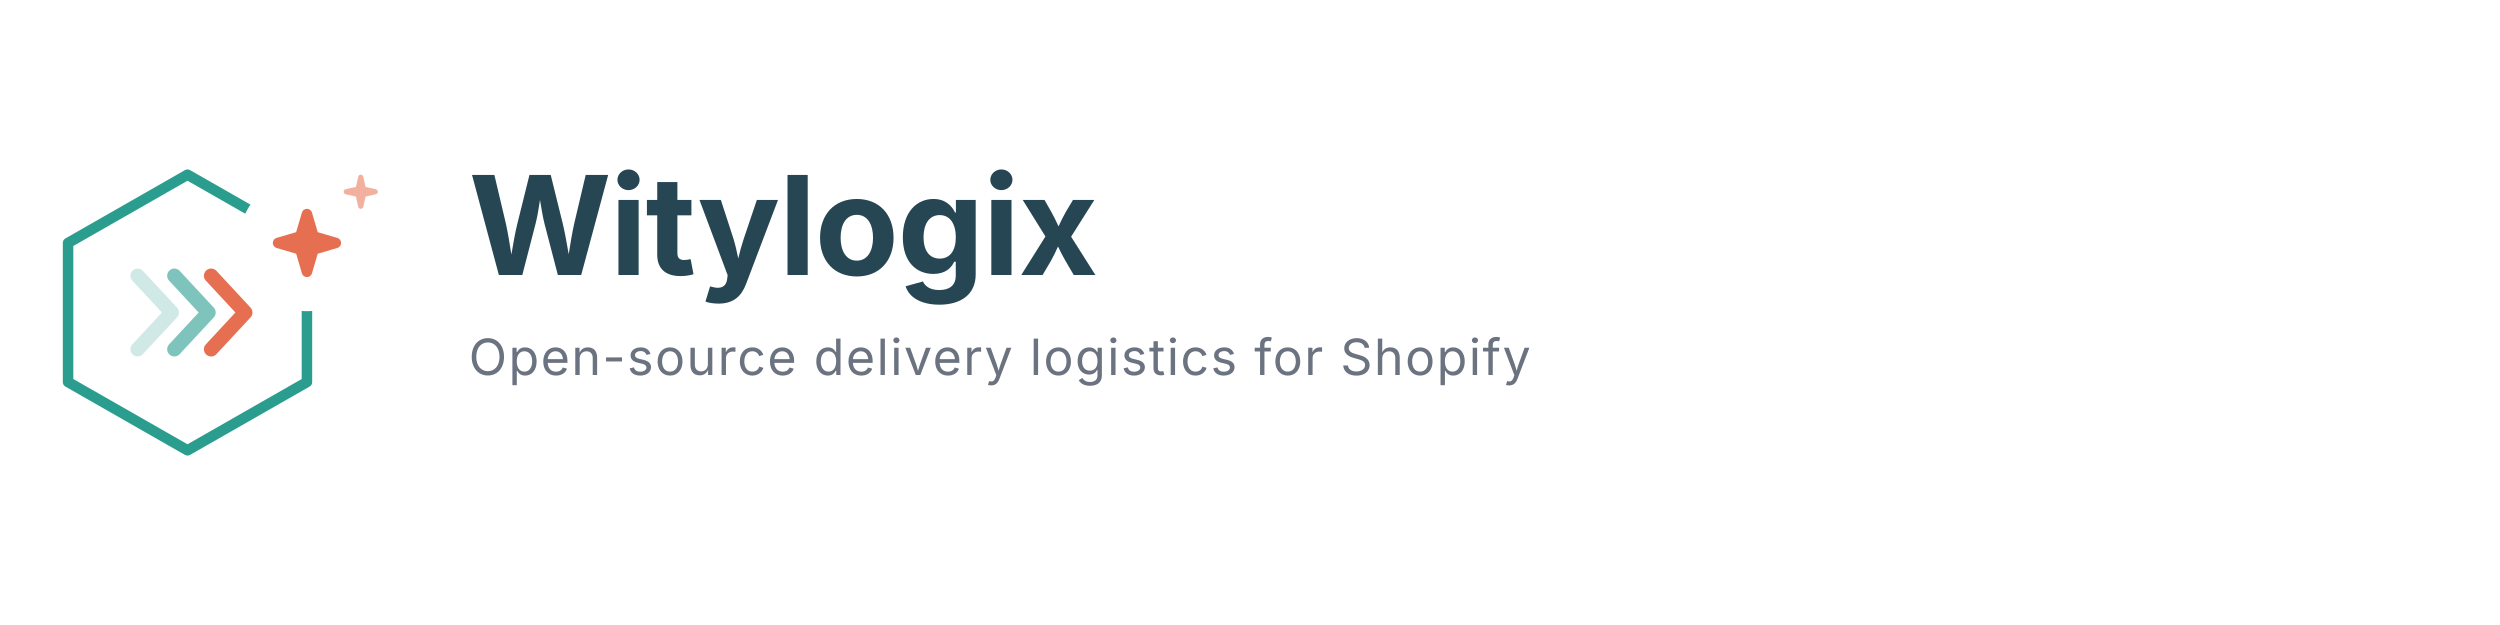
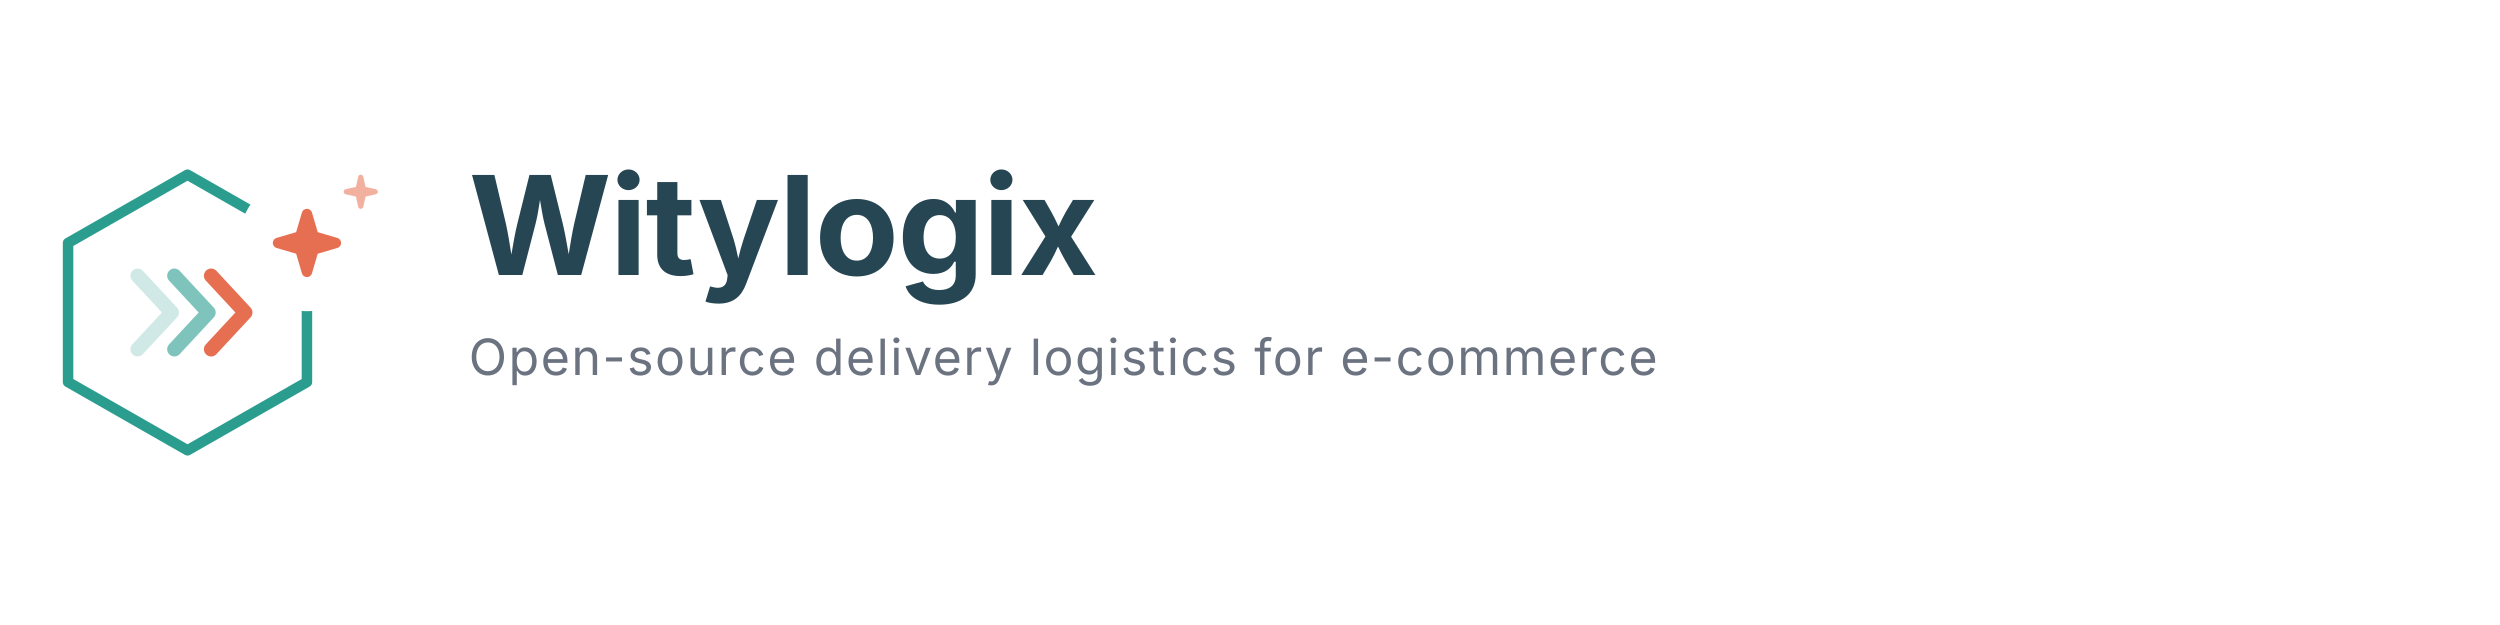
<svg xmlns="http://www.w3.org/2000/svg" viewBox="0 0 800 200" width="800" height="200">
  <rect width="800" height="200" fill="white" />
  <g transform="translate(60, 100) scale(0.42)">
    <defs>
      <mask id="cutStar">
        <rect x="-200" y="-200" width="400" height="400" fill="white" />
        <circle cx="91" cy="-53" r="52" fill="black" />
      </mask>
    </defs>
    <polygon points="0,-105 91,-53 91,53 0,105 -91,53 -91,-53" fill="none" stroke="#2A9D8F" stroke-width="8" stroke-linejoin="round" mask="url(#cutStar)" />
    <g>
      <polyline points="-38,-28 -12,0 -38,28" fill="none" stroke="#2A9D8F" stroke-width="11" stroke-linecap="round" stroke-linejoin="round" opacity="0.22" />
      <polyline points="-10,-28 16,0 -10,28" fill="none" stroke="#2A9D8F" stroke-width="11" stroke-linecap="round" stroke-linejoin="round" opacity="0.6" />
      <polyline points="18,-28 44,0 18,28" fill="none" stroke="#E76F51" stroke-width="11" stroke-linecap="round" stroke-linejoin="round" />
    </g>
    <polygon points="0,-22 5,-5 22,0 5,5 0,22 -5,5 -22,0 -5,-5" fill="#E76F51" stroke="#E76F51" stroke-width="8" stroke-linejoin="round" transform="translate(91,-53)" />
    <polygon points="0,-11 2,-2 11,0 2,2 0,11 -2,2 -11,0 -2,-2" fill="#E76F51" stroke="#E76F51" stroke-width="4" stroke-linejoin="round" transform="translate(132,-92)" opacity="0.55" />
  </g>
  <text x="150" y="88" font-family="system-ui, -apple-system, 'Segoe UI', sans-serif" font-size="44" font-weight="700" fill="#264653" letter-spacing="-0.5">
    Witylogix
  </text>
  <text x="150" y="120" font-family="system-ui, -apple-system, 'Segoe UI', sans-serif" font-size="16" font-weight="400" fill="#6B7280" letter-spacing="0.5">
-     Open-source delivery logistics for Shopify
+     Open-source delivery logistics for e-commerce
  </text>
</svg>
